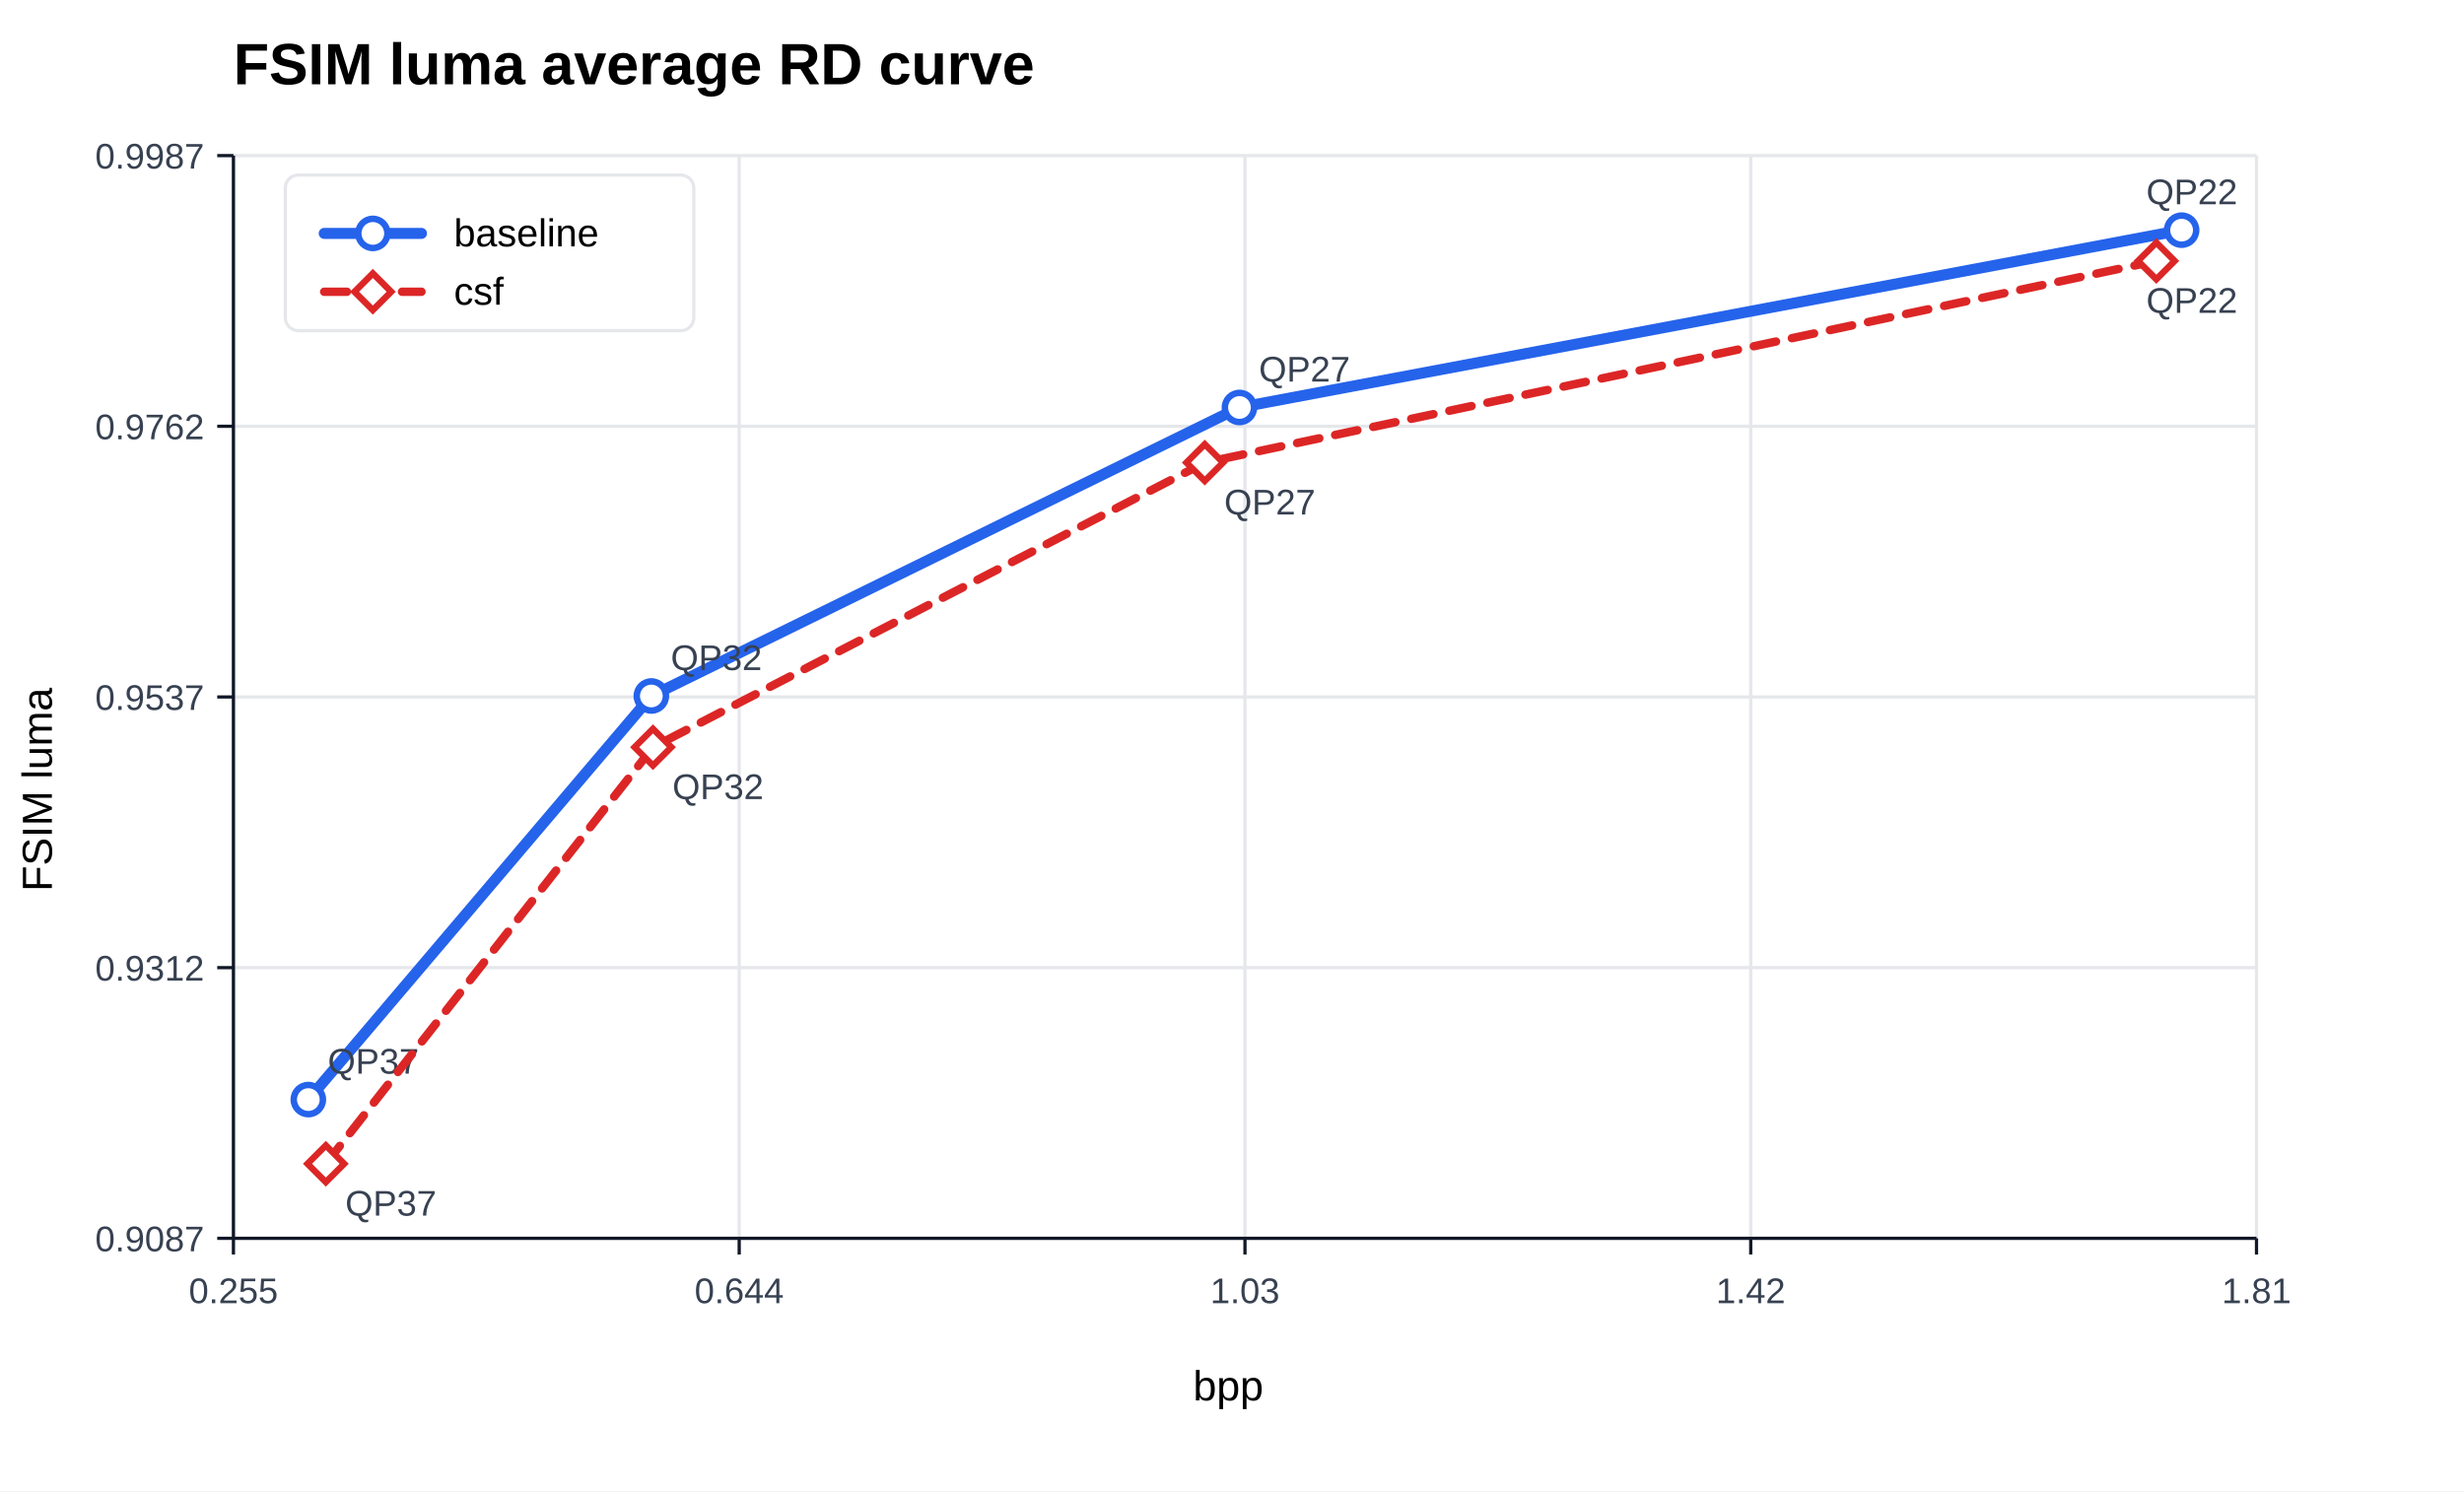
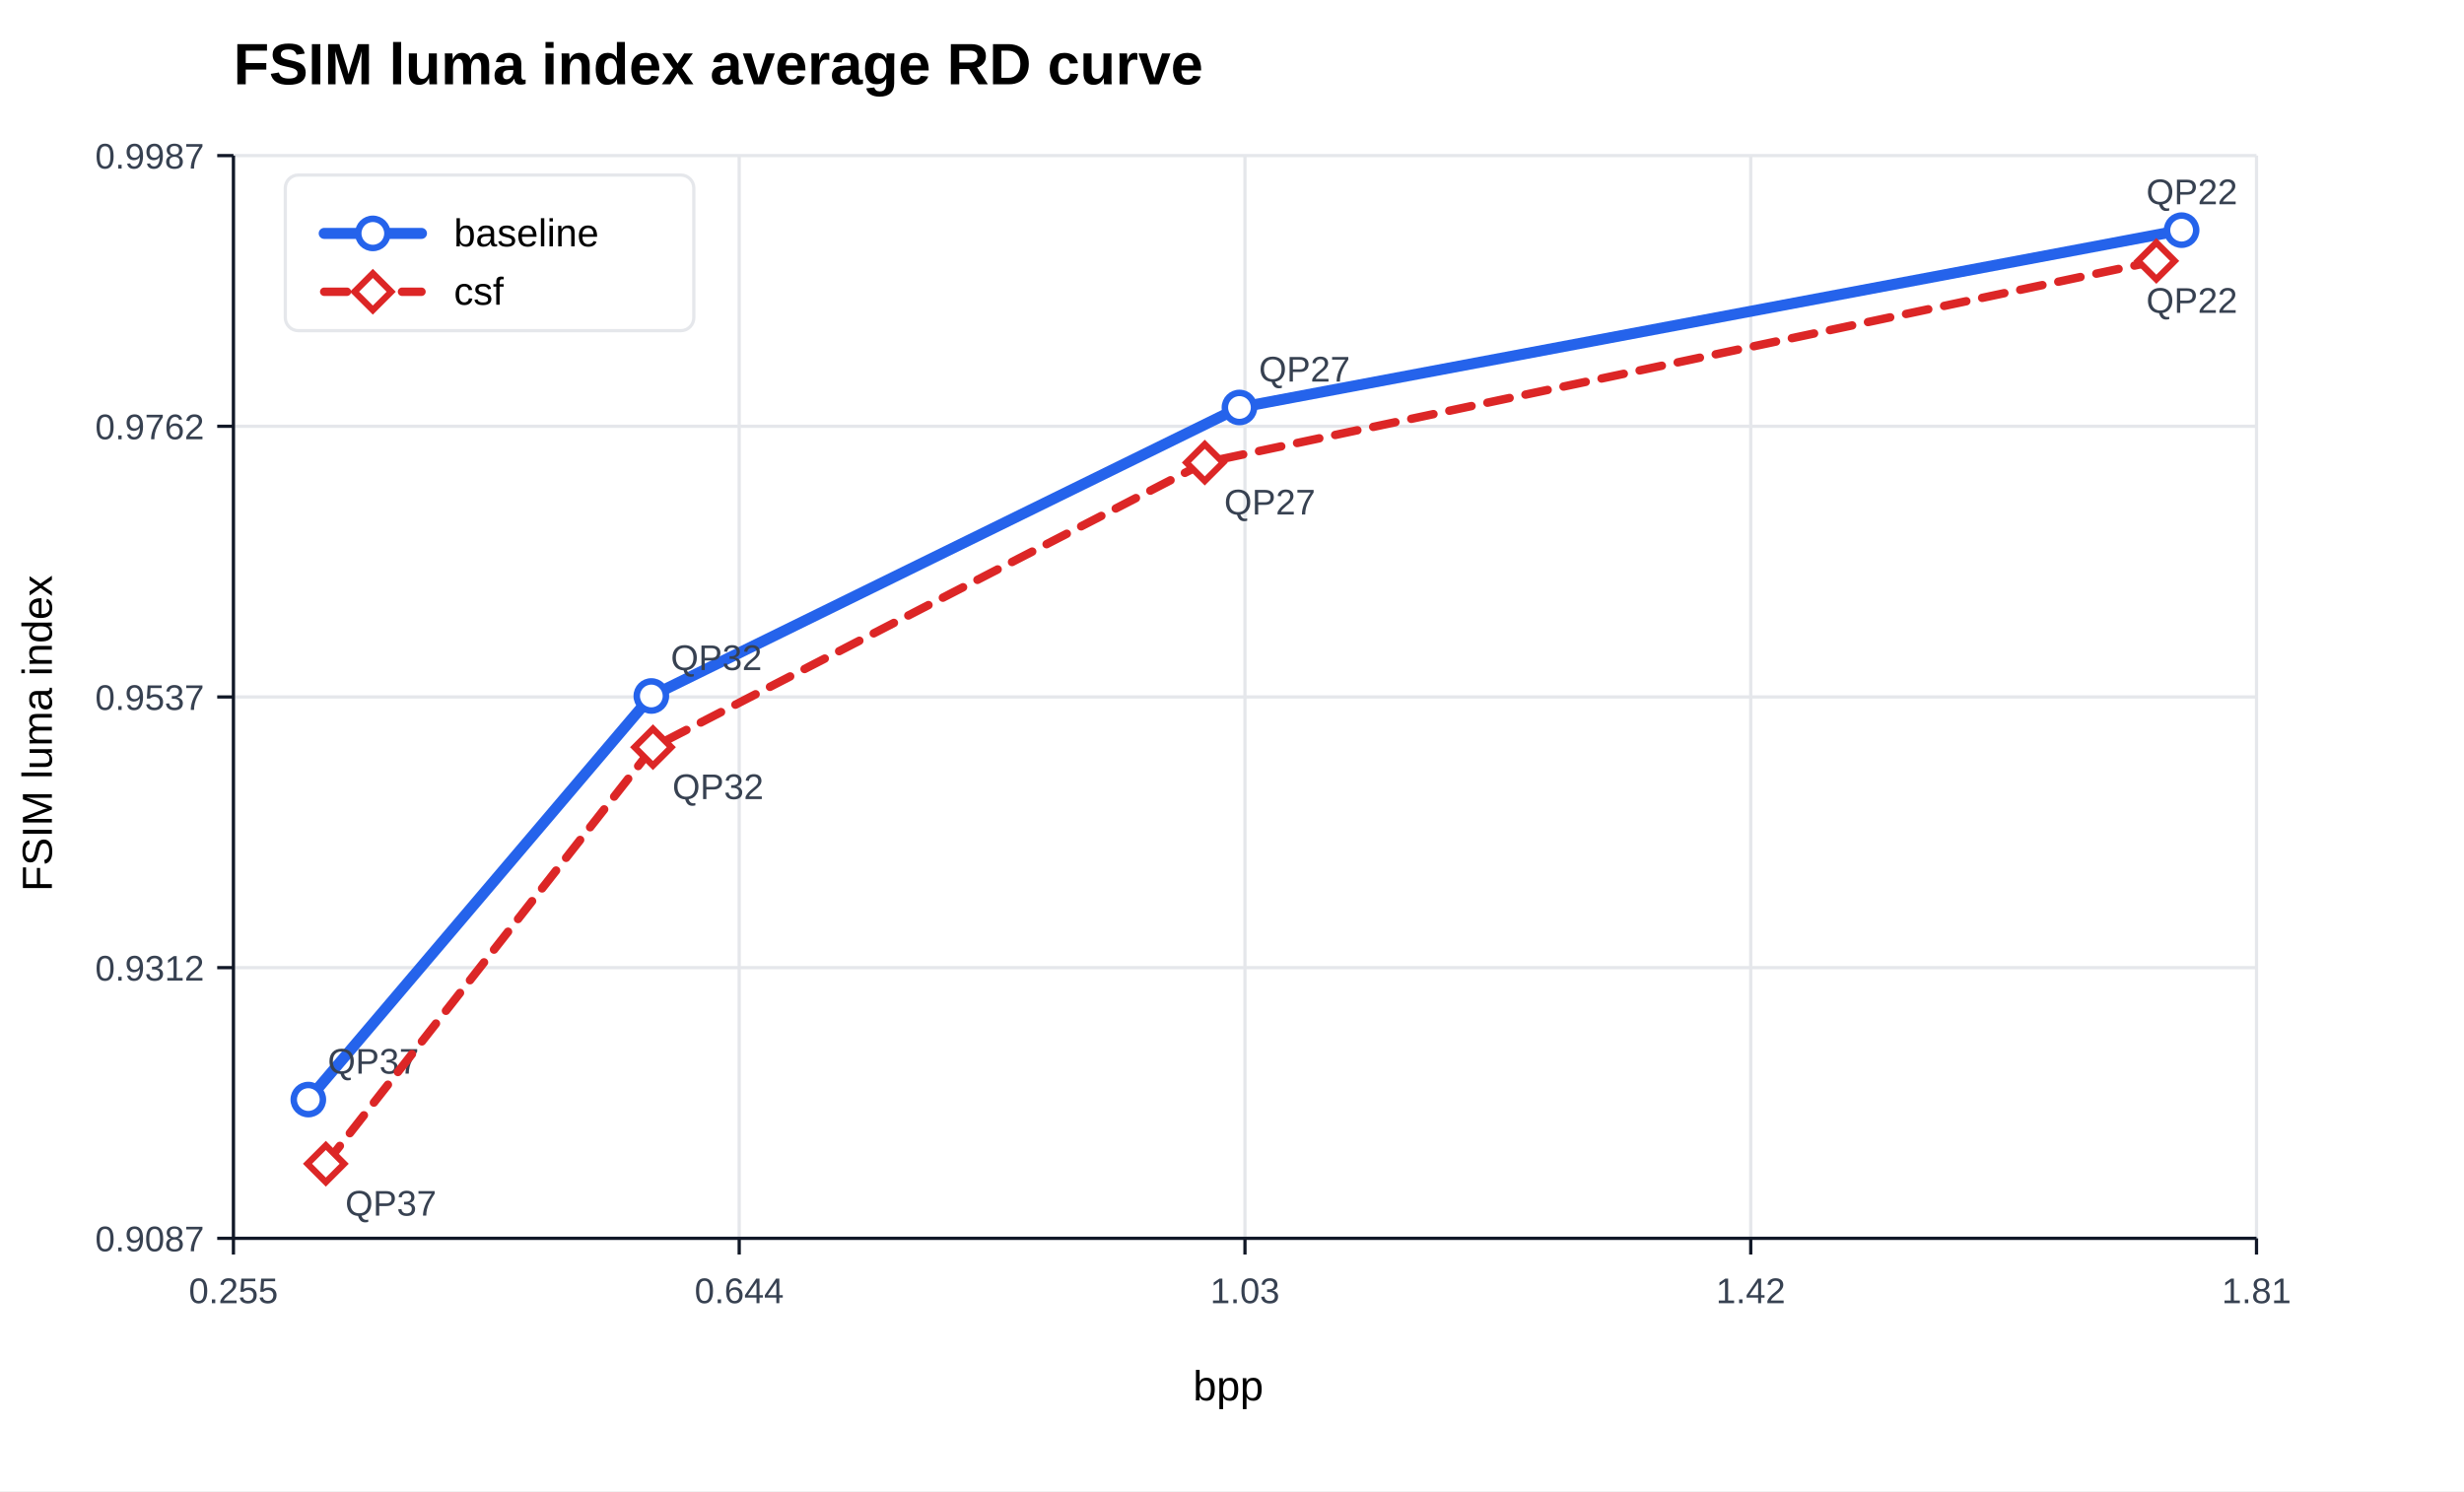
<svg xmlns="http://www.w3.org/2000/svg" width="760" height="460" viewBox="0 0 760 460">
  <rect width="100%" height="100%" fill="#ffffff" />
-   <text x="72" y="26" font-family="Arial" font-size="18" font-weight="700">FSIM luma average RD curve</text>
+   <text x="72" y="26" font-family="Arial" font-size="18" font-weight="700">FSIM luma index average RD curve</text>
  <line x1="72.0" y1="48" x2="72.0" y2="382" stroke="#e5e7eb" stroke-width="1" />
  <line x1="228.0" y1="48" x2="228.0" y2="382" stroke="#e5e7eb" stroke-width="1" />
  <line x1="384.0" y1="48" x2="384.0" y2="382" stroke="#e5e7eb" stroke-width="1" />
  <line x1="540.0" y1="48" x2="540.0" y2="382" stroke="#e5e7eb" stroke-width="1" />
  <line x1="696.0" y1="48" x2="696.0" y2="382" stroke="#e5e7eb" stroke-width="1" />
  <line x1="72" y1="382.0" x2="696" y2="382.0" stroke="#e5e7eb" stroke-width="1" />
  <line x1="72" y1="298.5" x2="696" y2="298.5" stroke="#e5e7eb" stroke-width="1" />
  <line x1="72" y1="215.0" x2="696" y2="215.0" stroke="#e5e7eb" stroke-width="1" />
  <line x1="72" y1="131.5" x2="696" y2="131.5" stroke="#e5e7eb" stroke-width="1" />
  <line x1="72" y1="48.0" x2="696" y2="48.0" stroke="#e5e7eb" stroke-width="1" />
  <line x1="72" y1="382" x2="696" y2="382" stroke="#111827" />
  <line x1="72" y1="48" x2="72" y2="382" stroke="#111827" />
  <text x="368" y="432" font-family="Arial" font-size="13">bpp</text>
-   <text x="16" y="275" font-family="Arial" font-size="13" transform="rotate(-90 16,275)">FSIM luma</text>
+   <text x="16" y="275" font-family="Arial" font-size="13" transform="rotate(-90 16,275)">FSIM luma index</text>
  <line x1="72.0" y1="382" x2="72.0" y2="387" stroke="#111827" />
  <text x="72.0" y="402" font-family="Arial" font-size="11" fill="#374151" text-anchor="middle">0.255</text>
  <line x1="228.0" y1="382" x2="228.0" y2="387" stroke="#111827" />
  <text x="228.0" y="402" font-family="Arial" font-size="11" fill="#374151" text-anchor="middle">0.644</text>
  <line x1="384.0" y1="382" x2="384.0" y2="387" stroke="#111827" />
  <text x="384.0" y="402" font-family="Arial" font-size="11" fill="#374151" text-anchor="middle">1.03</text>
  <line x1="540.0" y1="382" x2="540.0" y2="387" stroke="#111827" />
  <text x="540.0" y="402" font-family="Arial" font-size="11" fill="#374151" text-anchor="middle">1.42</text>
  <line x1="696.0" y1="382" x2="696.0" y2="387" stroke="#111827" />
  <text x="696.0" y="402" font-family="Arial" font-size="11" fill="#374151" text-anchor="middle">1.81</text>
  <line x1="67" y1="382.0" x2="72" y2="382.0" stroke="#111827" />
  <text x="63" y="386.0" font-family="Arial" font-size="11" fill="#374151" text-anchor="end">0.9087</text>
  <line x1="67" y1="298.5" x2="72" y2="298.5" stroke="#111827" />
  <text x="63" y="302.5" font-family="Arial" font-size="11" fill="#374151" text-anchor="end">0.9312</text>
  <line x1="67" y1="215.0" x2="72" y2="215.0" stroke="#111827" />
  <text x="63" y="219.0" font-family="Arial" font-size="11" fill="#374151" text-anchor="end">0.9537</text>
  <line x1="67" y1="131.5" x2="72" y2="131.5" stroke="#111827" />
  <text x="63" y="135.5" font-family="Arial" font-size="11" fill="#374151" text-anchor="end">0.9762</text>
  <line x1="67" y1="48.0" x2="72" y2="48.0" stroke="#111827" />
  <text x="63" y="52.0" font-family="Arial" font-size="11" fill="#374151" text-anchor="end">0.9987</text>
  <polyline fill="none" stroke="#2563eb" stroke-width="3.4" stroke-linecap="round" stroke-linejoin="round" points="95.1,339.2 200.9,214.7 382.3,125.7 672.9,71.0" />
  <circle cx="95.1" cy="339.2" r="4.5" fill="#ffffff" stroke="#2563eb" stroke-width="2" />
  <text x="101.1" y="331.2" font-family="Arial" font-size="11" fill="#374151">QP37</text>
  <circle cx="200.9" cy="214.7" r="4.5" fill="#ffffff" stroke="#2563eb" stroke-width="2" />
  <text x="206.9" y="206.7" font-family="Arial" font-size="11" fill="#374151">QP32</text>
  <circle cx="382.3" cy="125.7" r="4.5" fill="#ffffff" stroke="#2563eb" stroke-width="2" />
  <text x="388.3" y="117.7" font-family="Arial" font-size="11" fill="#374151">QP27</text>
  <circle cx="672.9" cy="71.0" r="4.5" fill="#ffffff" stroke="#2563eb" stroke-width="2" />
  <text x="662.0" y="63.0" font-family="Arial" font-size="11" fill="#374151">QP22</text>
  <polyline fill="none" stroke="#dc2626" stroke-width="2.6" stroke-linecap="round" stroke-linejoin="round" stroke-dasharray="7 5" points="100.5,359.0 201.4,230.5 371.6,142.7 665.1,80.5" />
  <rect x="96.5" y="355.0" width="8" height="8" transform="rotate(45 100.5 359.0)" fill="#ffffff" stroke="#dc2626" stroke-width="2" />
  <text x="106.5" y="375.0" font-family="Arial" font-size="11" fill="#374151">QP37</text>
  <rect x="197.4" y="226.5" width="8" height="8" transform="rotate(45 201.4 230.5)" fill="#ffffff" stroke="#dc2626" stroke-width="2" />
  <text x="207.4" y="246.5" font-family="Arial" font-size="11" fill="#374151">QP32</text>
  <rect x="367.6" y="138.7" width="8" height="8" transform="rotate(45 371.6 142.7)" fill="#ffffff" stroke="#dc2626" stroke-width="2" />
  <text x="377.6" y="158.7" font-family="Arial" font-size="11" fill="#374151">QP27</text>
  <rect x="661.1" y="76.5" width="8" height="8" transform="rotate(45 665.1 80.5)" fill="#ffffff" stroke="#dc2626" stroke-width="2" />
  <text x="662.0" y="96.5" font-family="Arial" font-size="11" fill="#374151">QP22</text>
  <rect x="88" y="54" width="126" height="48" rx="4" fill="#ffffff" stroke="#e5e7eb" />
  <line x1="100" y1="72" x2="130" y2="72" stroke="#2563eb" stroke-width="3.4" stroke-linecap="round" />
  <circle cx="115.0" cy="72.0" r="4.5" fill="#ffffff" stroke="#2563eb" stroke-width="2" />
  <text x="140" y="76" font-family="Arial" font-size="12">baseline</text>
  <line x1="100" y1="90" x2="130" y2="90" stroke="#dc2626" stroke-width="2.6" stroke-linecap="round" stroke-dasharray="7 5" />
  <rect x="111.0" y="86.0" width="8" height="8" transform="rotate(45 115.0 90.0)" fill="#ffffff" stroke="#dc2626" stroke-width="2" />
  <text x="140" y="94" font-family="Arial" font-size="12">csf</text>
</svg>
